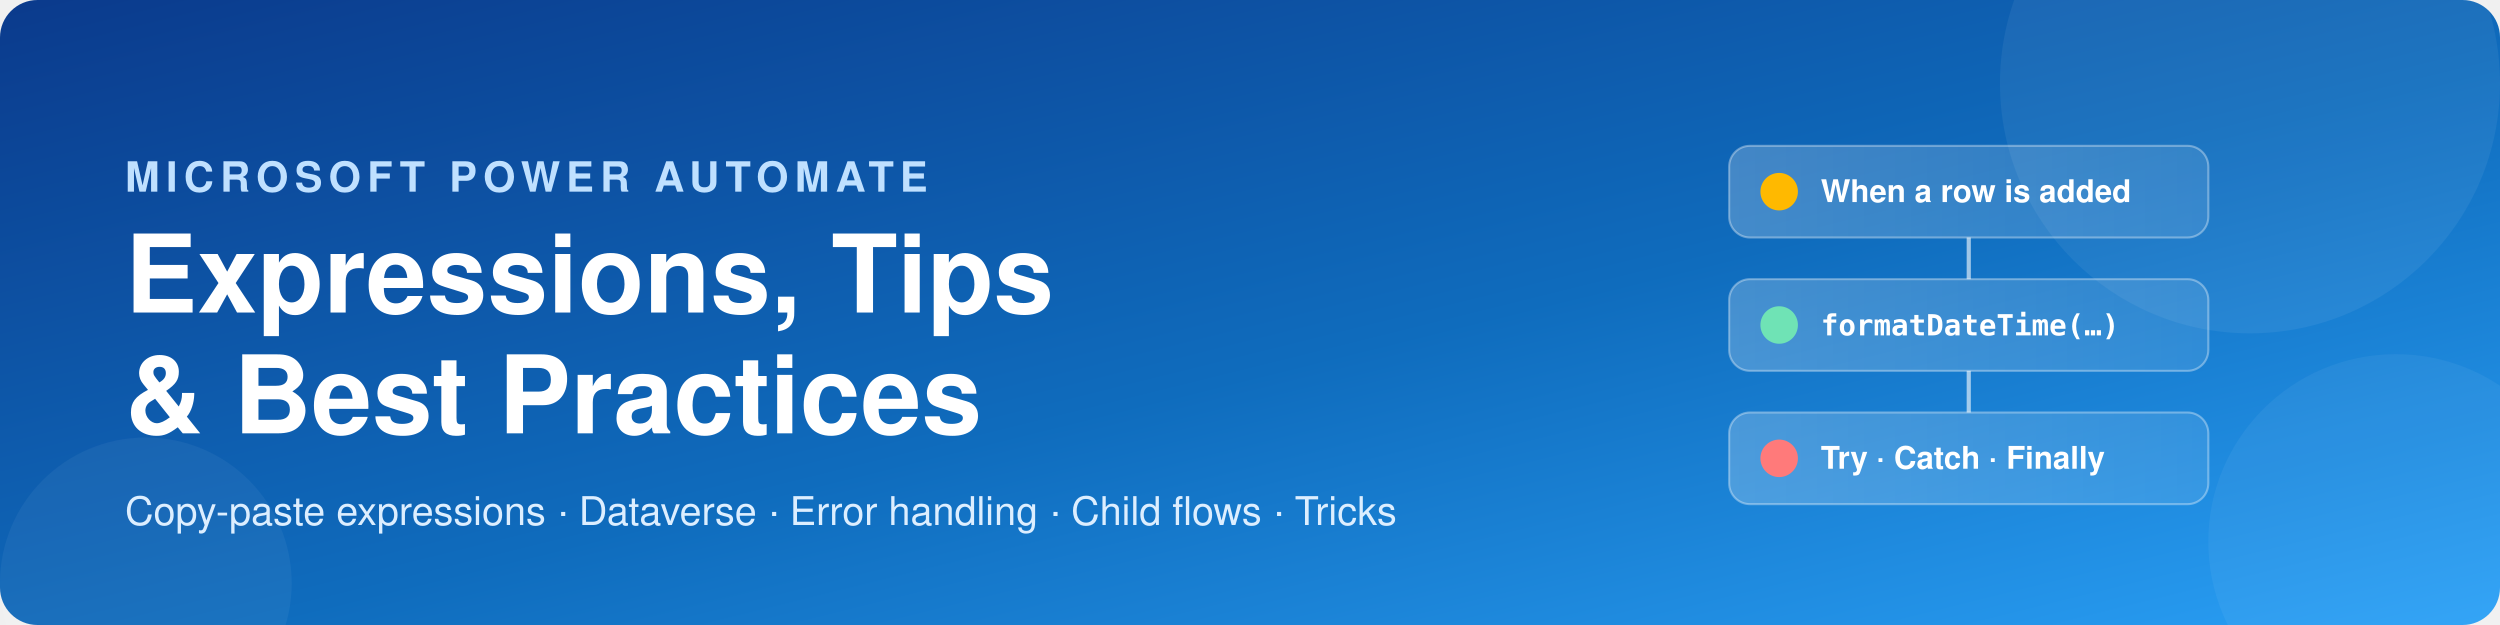
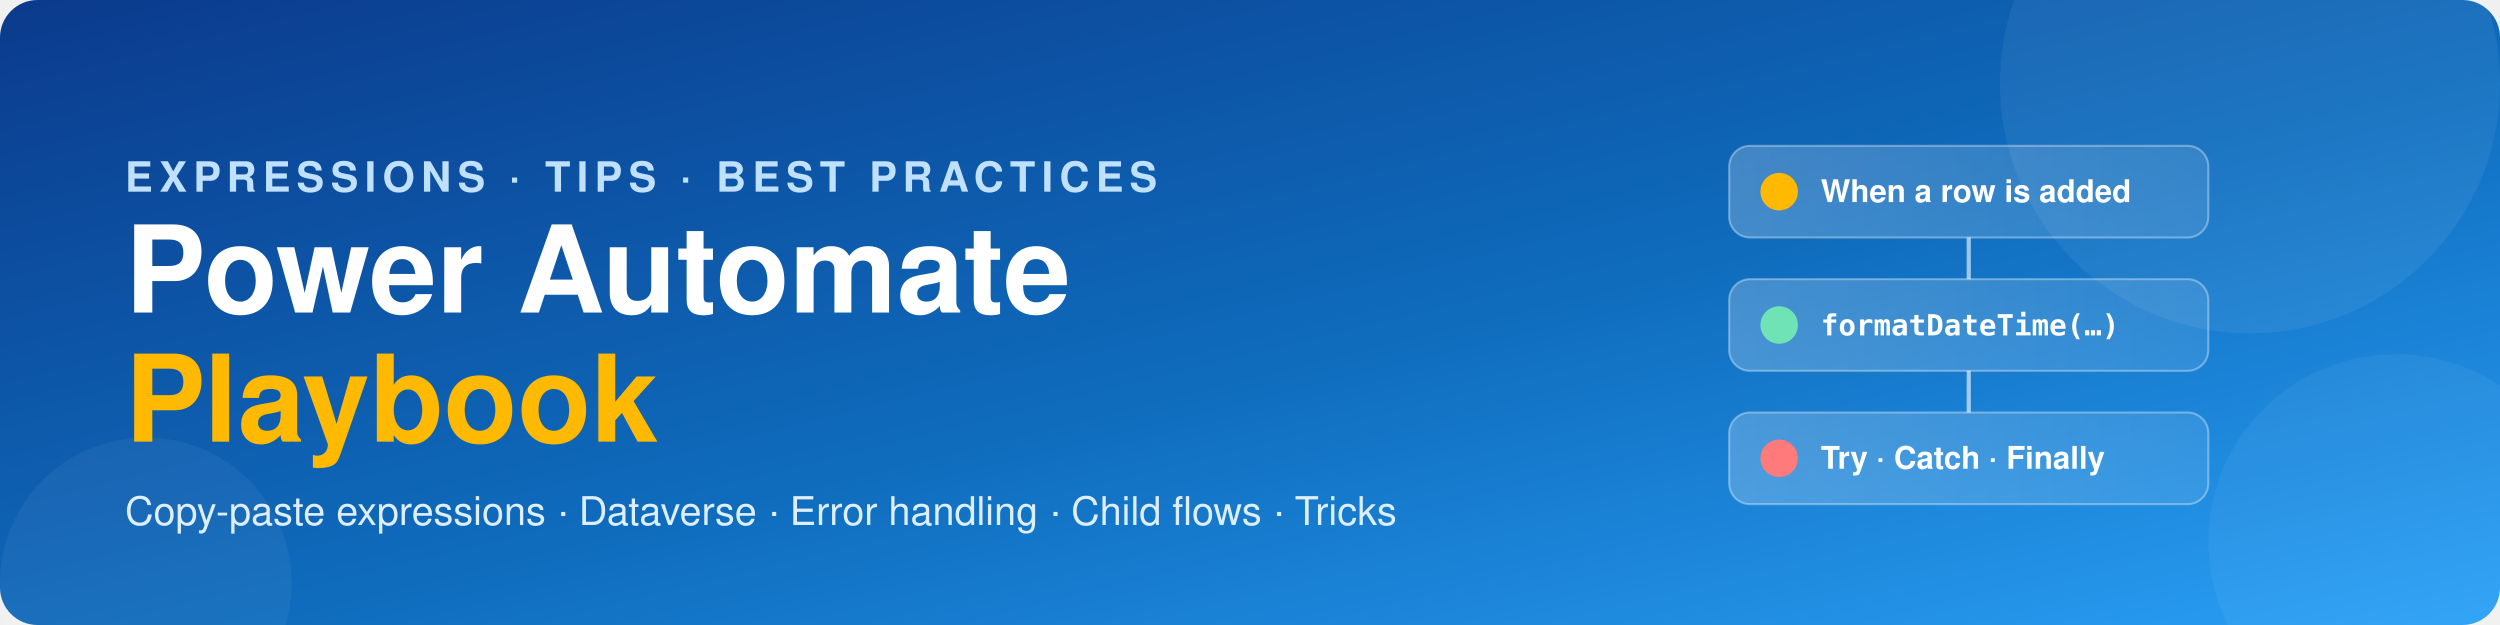
- <svg xmlns="http://www.w3.org/2000/svg" width="1200" height="300" viewBox="0 0 1200 300" role="img" aria-label="Power Automate: Expressions, Tips and Best Practices">
+ <svg xmlns="http://www.w3.org/2000/svg" width="1200" height="300" viewBox="0 0 1200 300" role="img" aria-label="Power Automate Playbook: expressions, tips and best practices">
  <defs>
    <linearGradient id="bg" x1="0" y1="0" x2="1" y2="1">
      <stop offset="0" stop-color="#0B3A8C" />
      <stop offset="0.55" stop-color="#0F6CBD" />
      <stop offset="1" stop-color="#2AA0F6" />
    </linearGradient>
    <linearGradient id="chip" x1="0" y1="0" x2="1" y2="0">
      <stop offset="0" stop-color="#FFFFFF" stop-opacity="0.22" />
      <stop offset="1" stop-color="#FFFFFF" stop-opacity="0.10" />
    </linearGradient>
  </defs>
  <rect width="1200" height="300" rx="18" fill="url(#bg)" />
  <circle cx="1080" cy="40" r="120" fill="#FFFFFF" opacity="0.06" />
  <circle cx="1150" cy="260" r="90" fill="#FFFFFF" opacity="0.05" />
  <circle cx="70" cy="280" r="70" fill="#FFFFFF" opacity="0.05" />
  <g transform="translate(830,70)" font-family="Segoe UI, Helvetica, Arial, sans-serif" font-size="15" font-weight="600">
    <rect x="0" y="0" width="230" height="44" rx="10" fill="url(#chip)" stroke="#FFFFFF" stroke-opacity="0.35" />
    <circle cx="24" cy="22" r="9" fill="#FFB900" />
    <text x="44" y="27" fill="#FFFFFF">When a row is added</text>
    <path d="M115 44 V64" stroke="#FFFFFF" stroke-opacity="0.6" stroke-width="2" />
    <rect x="0" y="64" width="230" height="44" rx="10" fill="url(#chip)" stroke="#FFFFFF" stroke-opacity="0.35" />
    <circle cx="24" cy="86" r="9" fill="#6FE3B5" />
    <text x="44" y="91" fill="#FFFFFF" font-family="Consolas, Menlo, monospace" font-size="14">formatDateTime(…)</text>
    <path d="M115 108 V128" stroke="#FFFFFF" stroke-opacity="0.6" stroke-width="2" />
    <rect x="0" y="128" width="230" height="44" rx="10" fill="url(#chip)" stroke="#FFFFFF" stroke-opacity="0.35" />
    <circle cx="24" cy="150" r="9" fill="#FF7A7A" />
    <text x="44" y="155" fill="#FFFFFF">Try · Catch · Finally</text>
  </g>
  <g font-family="Segoe UI, Helvetica, Arial, sans-serif">
-     <text x="60" y="92" fill="#BFE0FF" font-size="20" font-weight="600" letter-spacing="3">MICROSOFT POWER AUTOMATE</text>
-     <text x="60" y="150" fill="#FFFFFF" font-size="52" font-weight="700">Expressions, Tips</text>
-     <text x="60" y="208" fill="#FFFFFF" font-size="52" font-weight="700">&amp; Best Practices</text>
+     <text x="60" y="92" fill="#BFE0FF" font-size="20" font-weight="600" letter-spacing="3">EXPRESSIONS · TIPS · BEST PRACTICES</text>
+     <text x="60" y="150" fill="#FFFFFF" font-size="58" font-weight="700">Power Automate</text>
+     <text x="60" y="212" fill="#FFB900" font-size="58" font-weight="700">Playbook</text>
    <text x="60" y="252" fill="#DCEEFF" font-size="19">Copy-paste expressions · Dataverse · Error handling · Child flows · Tricks</text>
  </g>
</svg>
